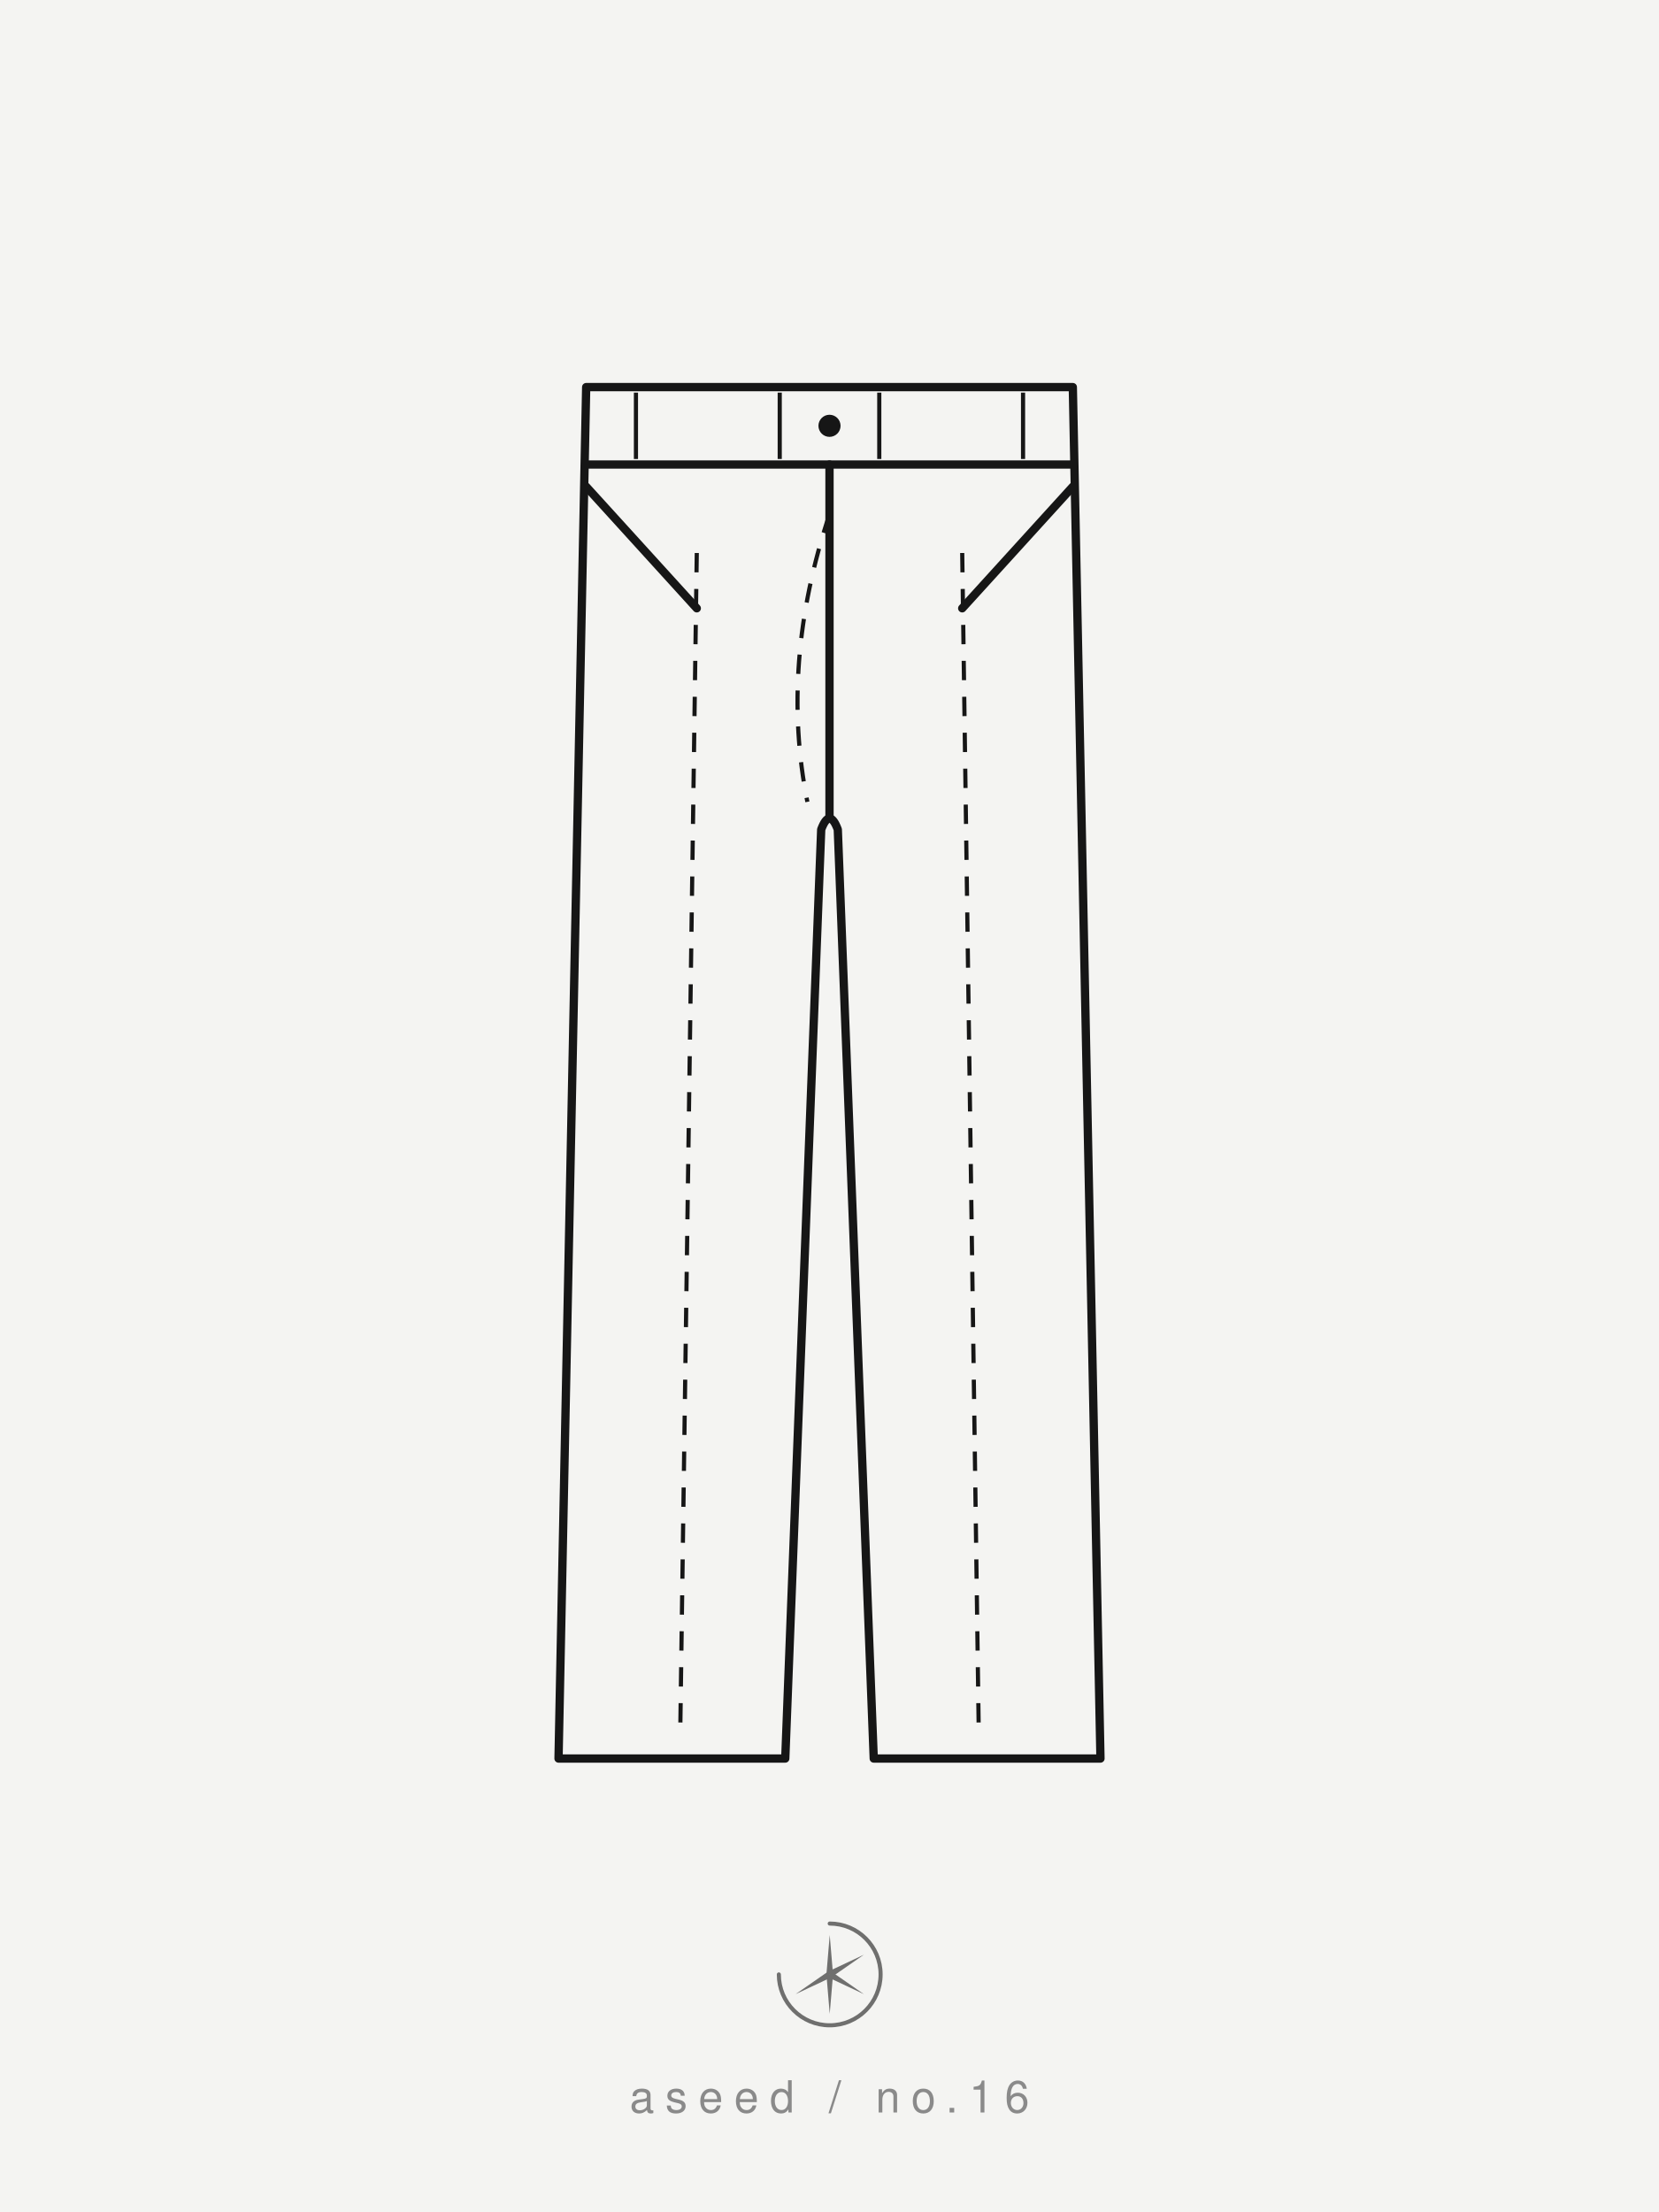
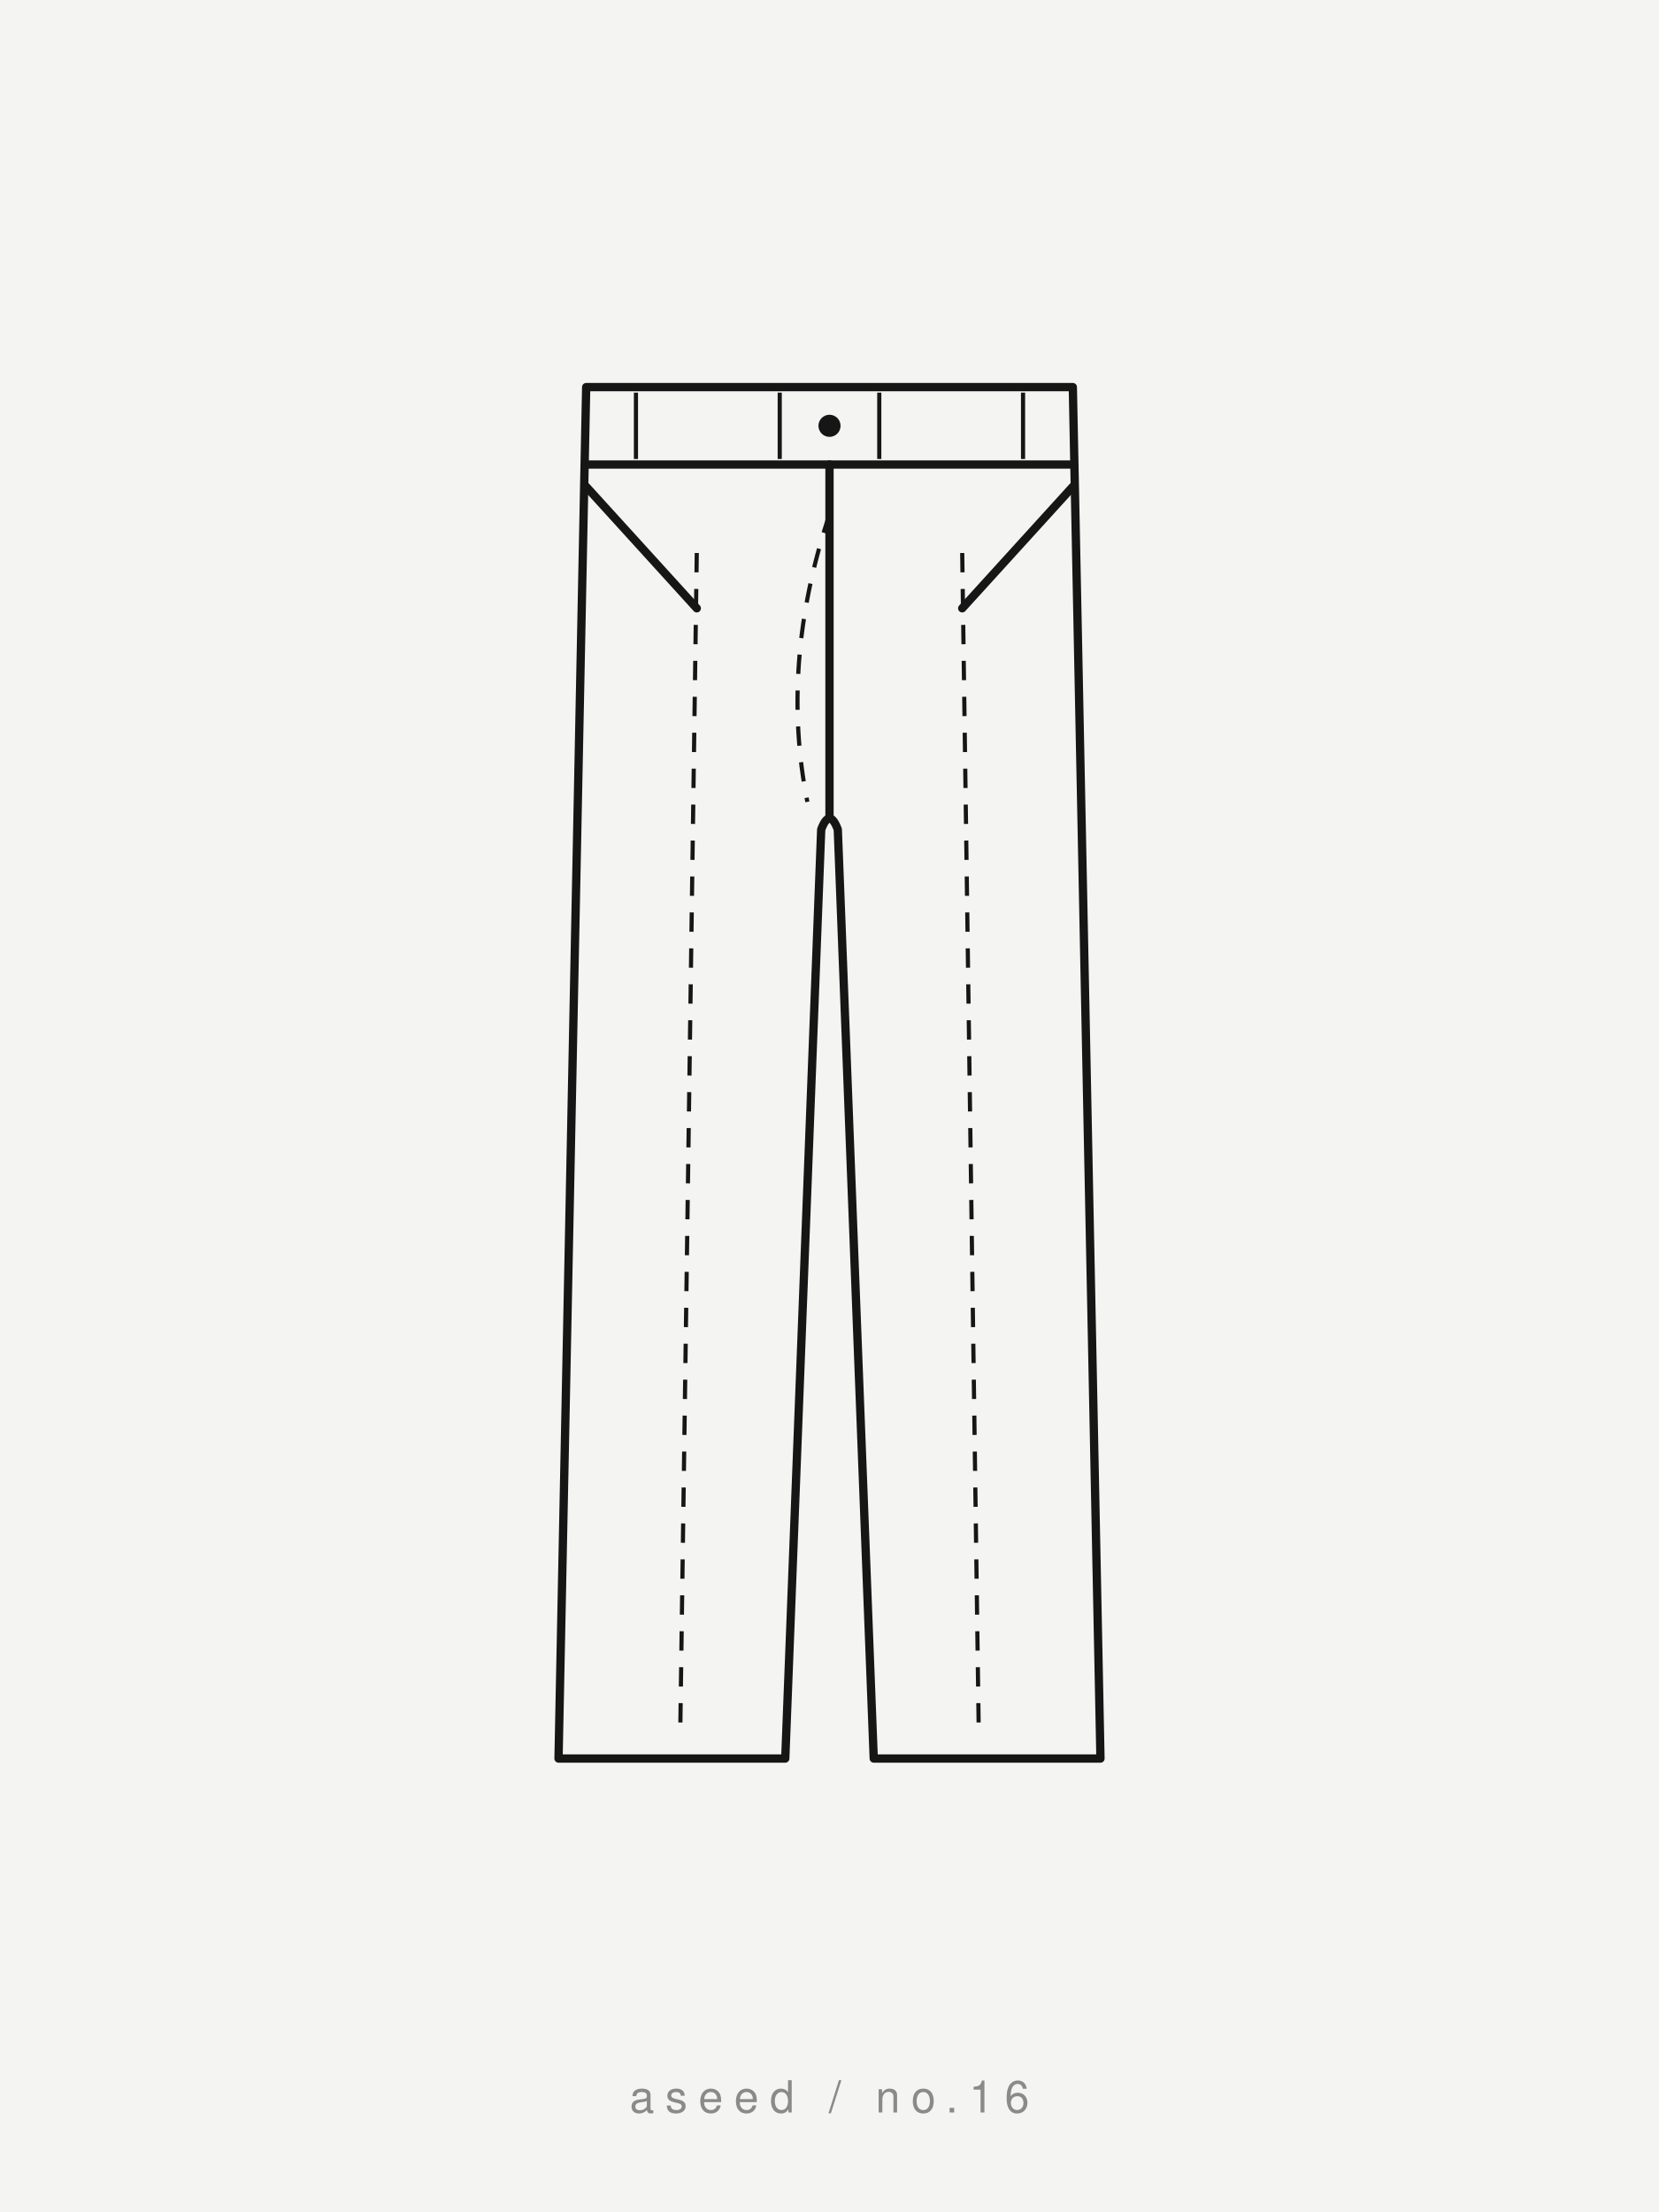
<svg xmlns="http://www.w3.org/2000/svg" viewBox="0 0 600 800">
  <rect width="600" height="800" fill="#f4f4f2" />
  <g fill="none" stroke="#161616" stroke-width="3" stroke-linecap="round" stroke-linejoin="round">
    <path d="M212,140 L388,140 L398,636 L316,636 L303,300 Q300,292 297,300 L284,636 L202,636 Z" />
    <path d="M212,168 L388,168" />
    <path d="M300,168 L300,296" />
    <path d="M212,176 L252,220 M388,176 L348,220" />
  </g>
  <g fill="none" stroke="#161616" stroke-width="1.5">
    <path d="M230,142 L230,166 M282,142 L282,166 M318,142 L318,166 M370,142 L370,166" />
  </g>
  <g fill="none" stroke="#161616" stroke-width="1.5" stroke-dasharray="7 6">
    <path d="M300,186 Q282,240 292,290" />
    <path d="M252,200 L246,628 M348,200 L354,628" />
  </g>
  <g fill="#161616">
    <circle cx="300" cy="154" r="4" />
  </g>
-   <g fill="#161616" opacity=".6" transform="translate(278,692) scale(0.92)">
-     <path d="M24,4 A20,20 0 1 1 4,24" fill="none" stroke-linecap="round" stroke="#161616" stroke-width="1.6" />
-     <path d="M22.7,24 L24,8.5 L25.3,24 Z" />
-     <path d="M22.7,24 L24,8.5 L25.3,24 Z" transform="rotate(60 24 24)" />
-     <path d="M22.7,24 L24,8.5 L25.3,24 Z" transform="rotate(120 24 24)" />
-     <path d="M22.7,24 L24,8.5 L25.3,24 Z" transform="rotate(180 24 24)" />
-     <path d="M22.7,24 L24,8.5 L25.3,24 Z" transform="rotate(240 24 24)" />
-   </g>
  <text x="300" y="764" font-family="Helvetica, Arial, sans-serif" font-size="16" letter-spacing="4" fill="#8a8a8a" text-anchor="middle">aseed / no.16</text>
</svg>
